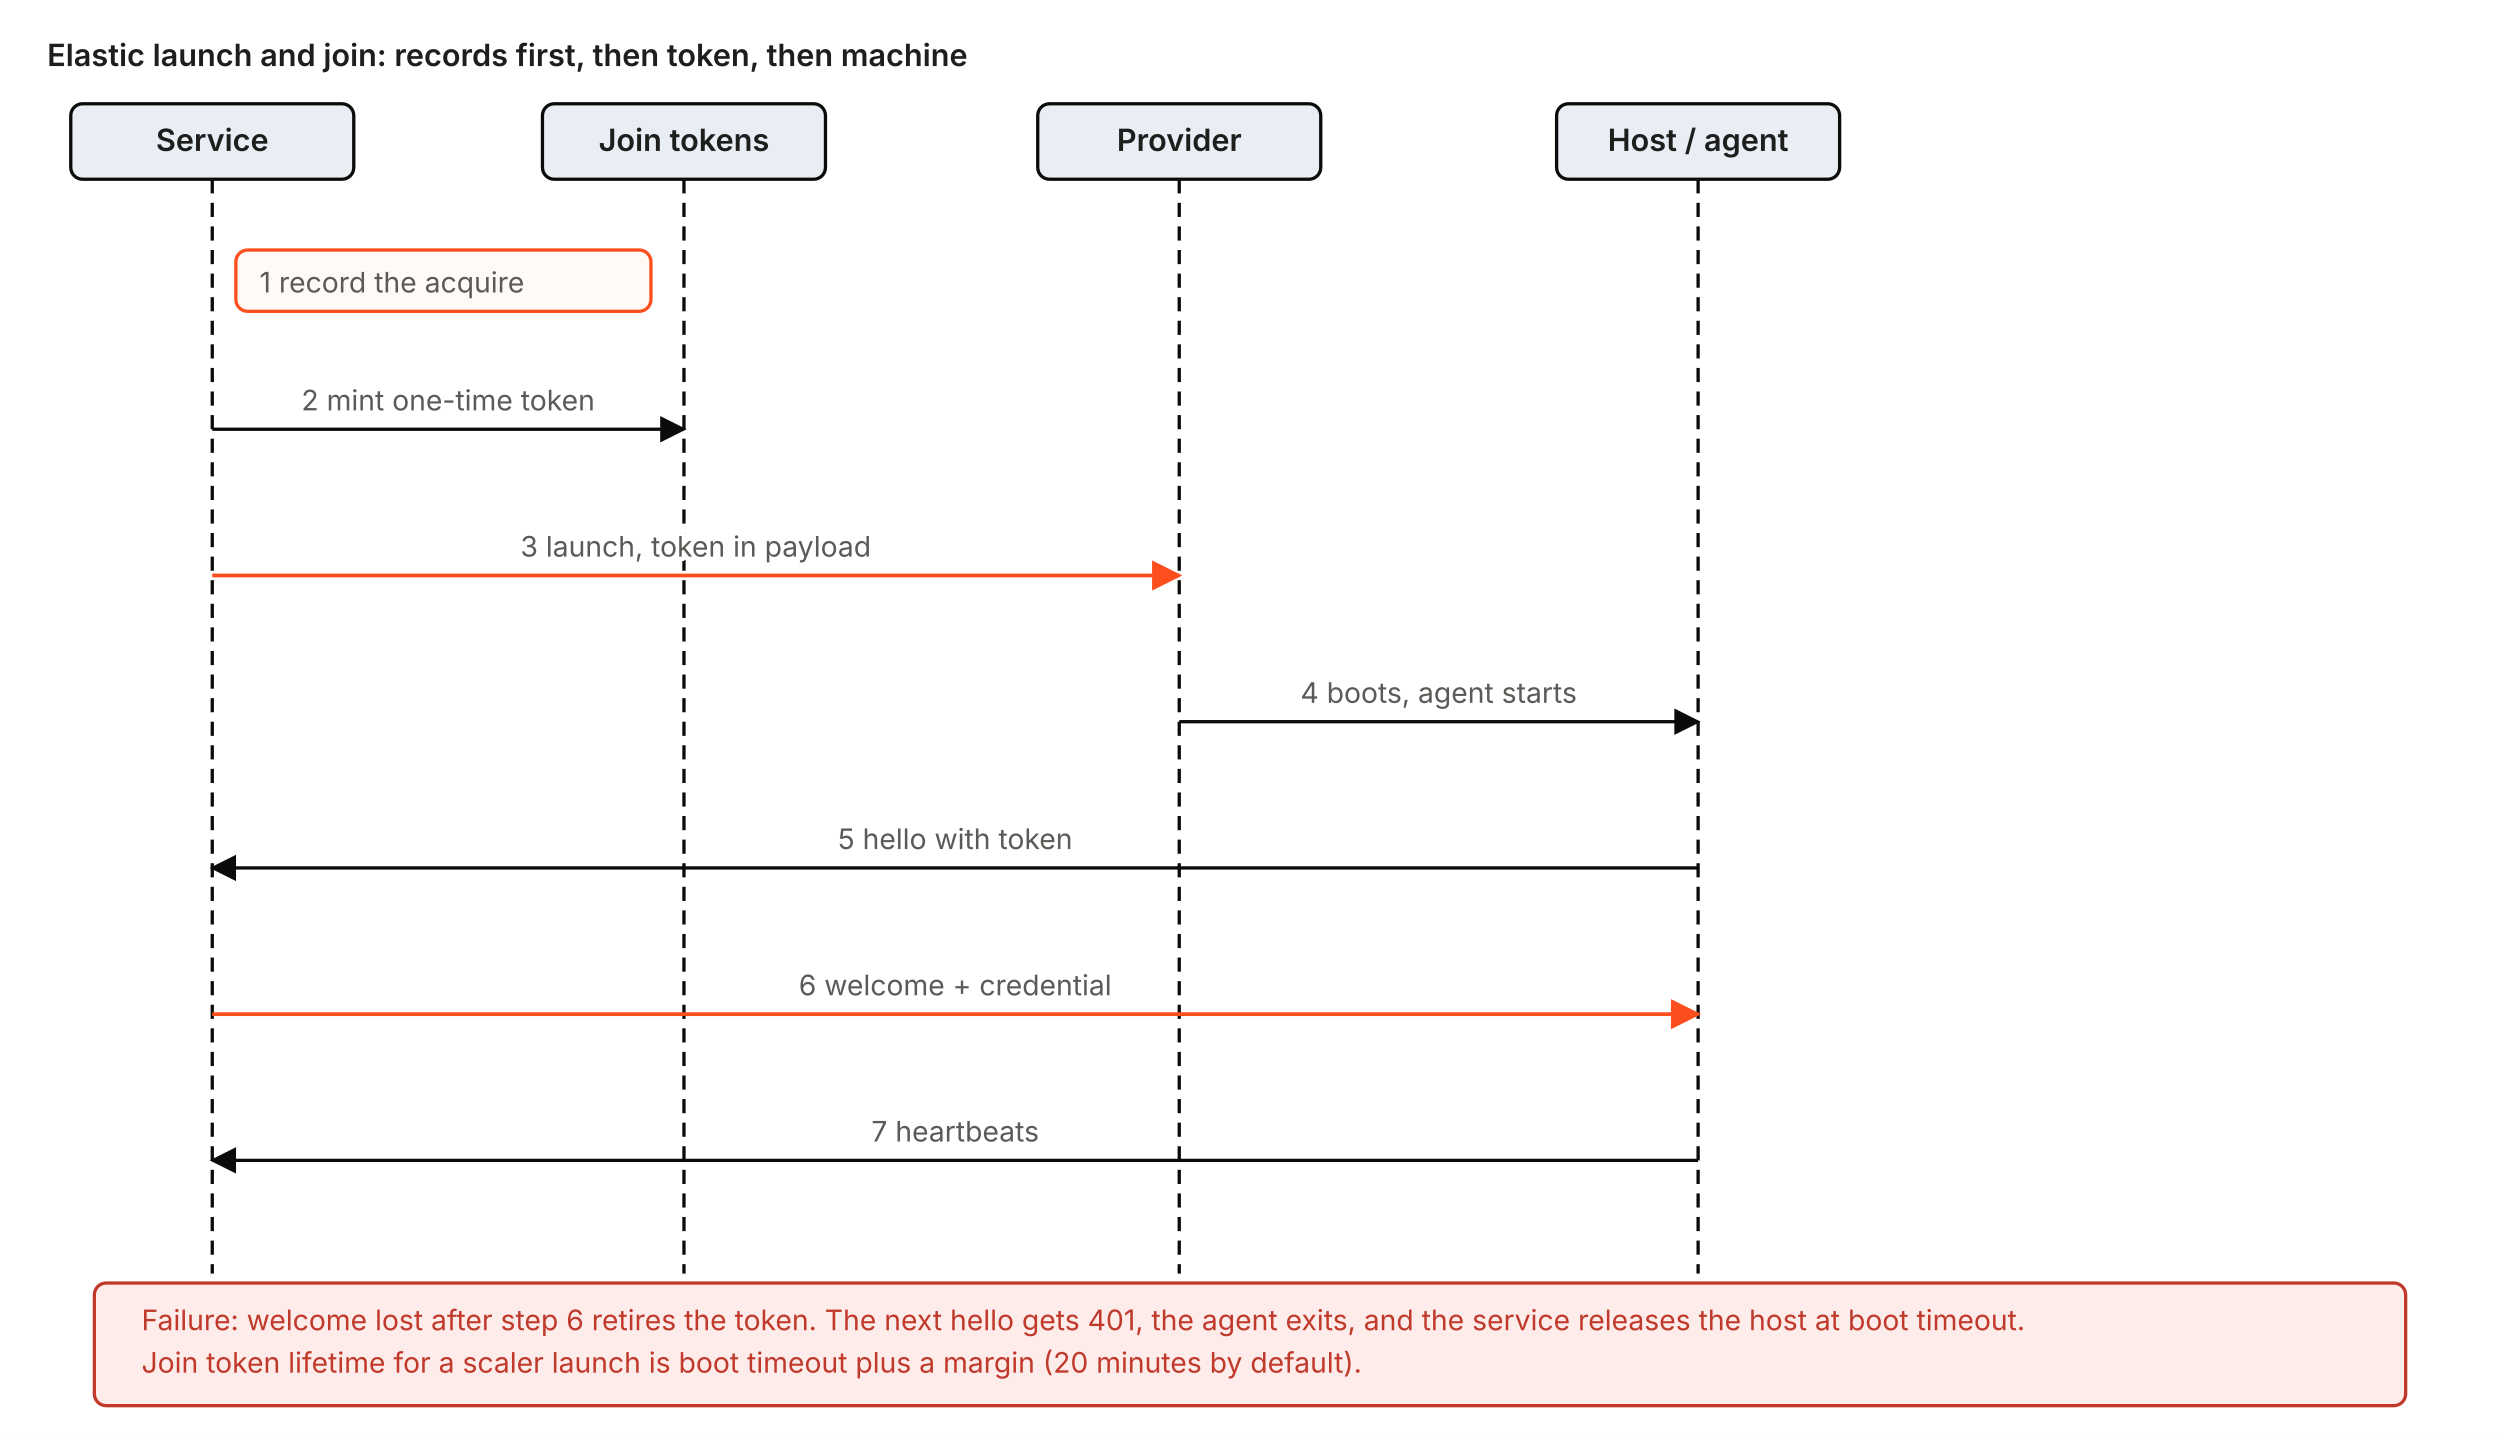
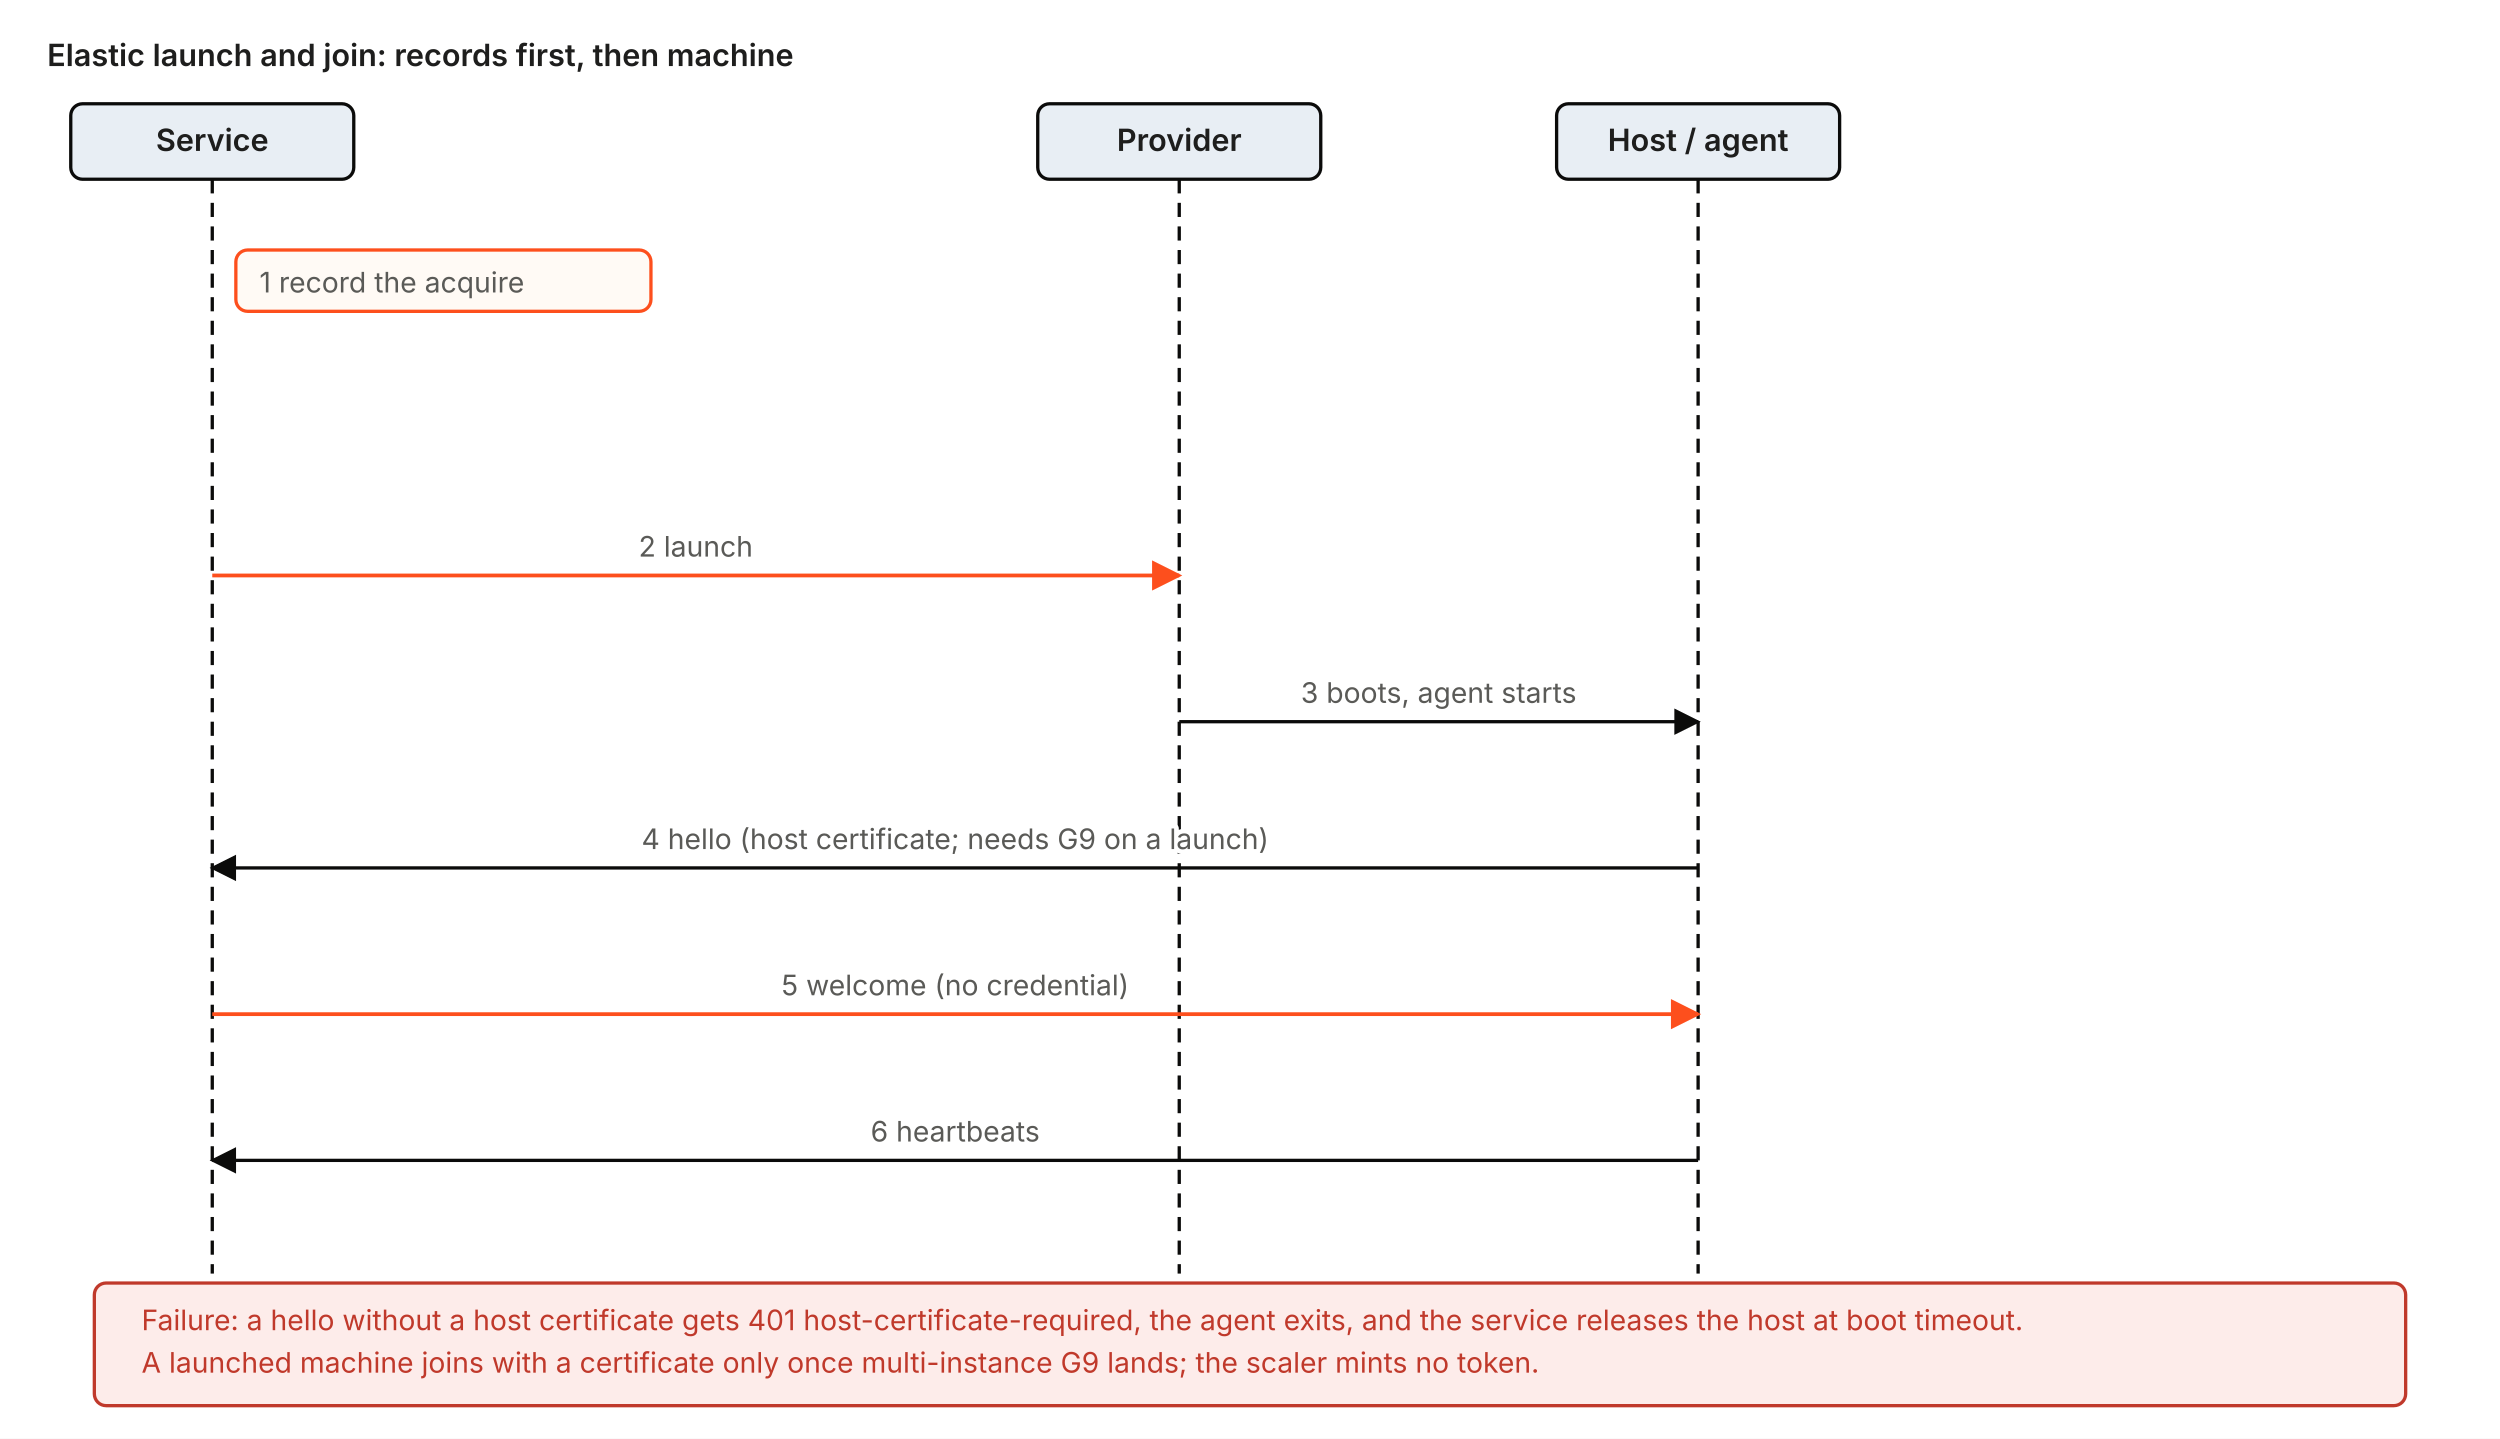
- <svg xmlns="http://www.w3.org/2000/svg" viewBox="0 0 1060 610" width="1060" height="610" role="img" aria-label="Sequence of an elastic launch: the service writes its records, mints a one-time join token, the provider launches the machine with the token in its boot payload, the agent says hello with the token, the service admits it and the welcome carries a host credential.">
+ <svg xmlns="http://www.w3.org/2000/svg" viewBox="0 0 1060 610" width="1060" height="610" role="img" aria-label="Sequence of an elastic launch: the service writes its records, the provider launches the machine, the agent says hello authenticated by its host certificate (a launched machine needs G9 for one), the service admits it and the welcome carries no credential.">
  <defs>
    <marker id="elastic-launch-ak" viewBox="0 0 10 10" refX="9" refY="5" markerWidth="8" markerHeight="8" orient="auto-start-reverse">
      <path d="M0,0 L10,5 L0,10 z" fill="#0B0B0A" />
    </marker>
    <marker id="elastic-launch-ao" viewBox="0 0 10 10" refX="9" refY="5" markerWidth="8" markerHeight="8" orient="auto-start-reverse">
      <path d="M0,0 L10,5 L0,10 z" fill="#FD4F1D" />
    </marker>
    <marker id="elastic-launch-ar" viewBox="0 0 10 10" refX="9" refY="5" markerWidth="8" markerHeight="8" orient="auto-start-reverse">
      <path d="M0,0 L10,5 L0,10 z" fill="#C0392B" />
    </marker>
  </defs>
  <style>
.box{fill:#FFFFFF;stroke:#0B0B0A;stroke-width:1.4}
.box-b{fill:#E8EEF4;stroke:#0B0B0A;stroke-width:1.4}
.box-o{fill:#FFFAF5;stroke:#FD4F1D;stroke-width:1.4}
.box-a{fill:#FD4F1D;stroke:#FD4F1D;stroke-width:1.4}
.box-t{fill:none;stroke:#FD4F1D;stroke-width:2}
.box-p{fill:none;stroke:#5A5A57;stroke-width:1.6;stroke-dasharray:7 5}
.box-g{fill:#F0F0EE;stroke:#5A5A57;stroke-width:1.4}
.box-gd{fill:#F0F0EE;stroke:#5A5A57;stroke-width:1.4;stroke-dasharray:6 4}
.box-r{fill:#FDECEA;stroke:#C0392B;stroke-width:1.4}
.box-rd{fill:#FFFFFF;stroke:#C0392B;stroke-width:1.4;stroke-dasharray:6 4}
.box-n{fill:#E6F4EA;stroke:#2E7D32;stroke-width:1.4}
.ln{stroke:#0B0B0A;fill:none;stroke-width:1.4}
.ln-d{stroke:#0B0B0A;fill:none;stroke-width:1.4;stroke-dasharray:6 4}
.ln-o{stroke:#FD4F1D;fill:none;stroke-width:1.6}
.ln-r{stroke:#C0392B;fill:none;stroke-width:1.5}
.ln-rd{stroke:#C0392B;fill:none;stroke-width:1.5;stroke-dasharray:6 4}
text{fill:#1E1E1D;font-family:system-ui,-apple-system,'Segoe UI',sans-serif;font-size:13px}
.b{font-weight:600}
.t-m{fill:#5A5A57;font-size:12px}
.t-r{fill:#C0392B;font-size:12px}
.t-w{fill:#FFFFFF;font-weight:600}
.lbl{paint-order:stroke;stroke:#FFFFFF;stroke-width:4px;stroke-linejoin:round}
</style>
  <rect x="0" y="0" width="1060" height="610" fill="#FFFFFF" />
-   <text x="20" y="28" class="b" text-anchor="start" font-size="16">Elastic launch and join: records first, then token, then machine</text>
+   <text x="20" y="28" class="b" text-anchor="start" font-size="16">Elastic launch and join: records first, then machine</text>
  <path d="M90,76 L90,540" class="ln-d" />
  <rect x="30" y="44" width="120" height="32" rx="5" class="box-b" />
  <text x="90" y="64" class="b" text-anchor="middle">Service</text>
-   <path d="M290,76 L290,540" class="ln-d" />
-   <rect x="230" y="44" width="120" height="32" rx="5" class="box-b" />
-   <text x="290" y="64" class="b" text-anchor="middle">Join tokens</text>
  <path d="M500,76 L500,540" class="ln-d" />
  <rect x="440" y="44" width="120" height="32" rx="5" class="box-b" />
  <text x="500" y="64" class="b" text-anchor="middle">Provider</text>
  <path d="M720,76 L720,540" class="ln-d" />
  <rect x="660" y="44" width="120" height="32" rx="5" class="box-b" />
  <text x="720" y="64" class="b" text-anchor="middle">Host / agent</text>
  <rect x="100" y="106" width="176" height="26" rx="5" class="box-o" />
  <text x="110" y="124" class="t-m" text-anchor="start">1  record the acquire</text>
-   <path d="M90,182 L290,182" class="ln" marker-end="url(#elastic-launch-ak)" />
-   <text x="190.0" y="174" class="t-m lbl" text-anchor="middle">2  mint one-time token</text>
  <path d="M90,244 L500,244" class="ln-o" marker-end="url(#elastic-launch-ao)" />
-   <text x="295.0" y="236" class="t-m lbl" text-anchor="middle">3  launch, token in payload</text>
+   <text x="295.0" y="236" class="t-m lbl" text-anchor="middle">2  launch</text>
  <path d="M500,306 L720,306" class="ln" marker-end="url(#elastic-launch-ak)" />
-   <text x="610.0" y="298" class="t-m lbl" text-anchor="middle">4  boots, agent starts</text>
+   <text x="610.0" y="298" class="t-m lbl" text-anchor="middle">3  boots, agent starts</text>
  <path d="M720,368 L90,368" class="ln" marker-end="url(#elastic-launch-ak)" />
-   <text x="405.0" y="360" class="t-m lbl" text-anchor="middle">5  hello with token</text>
+   <text x="405.0" y="360" class="t-m lbl" text-anchor="middle">4  hello (host certificate; needs G9 on a launch)</text>
  <path d="M90,430 L720,430" class="ln-o" marker-end="url(#elastic-launch-ao)" />
-   <text x="405.0" y="422" class="t-m lbl" text-anchor="middle">6  welcome + credential</text>
+   <text x="405.0" y="422" class="t-m lbl" text-anchor="middle">5  welcome (no credential)</text>
  <path d="M720,492 L90,492" class="ln" marker-end="url(#elastic-launch-ak)" />
-   <text x="405.0" y="484" class="t-m lbl" text-anchor="middle">7  heartbeats</text>
+   <text x="405.0" y="484" class="t-m lbl" text-anchor="middle">6  heartbeats</text>
  <rect x="40" y="544" width="980" height="52" rx="5" class="box-r" />
-   <text x="60" y="564" class="t-r" text-anchor="start">Failure: welcome lost after step 6 retires the token. The next hello gets 401, the agent exits, and the service releases the host at boot timeout.</text>
-   <text x="60" y="582" class="t-r" text-anchor="start">Join token lifetime for a scaler launch is boot timeout plus a margin (20 minutes by default).</text>
+   <text x="60" y="564" class="t-r" text-anchor="start">Failure: a hello without a host certificate gets 401 host-certificate-required, the agent exits, and the service releases the host at boot timeout.</text>
+   <text x="60" y="582" class="t-r" text-anchor="start">A launched machine joins with a certificate only once multi-instance G9 lands; the scaler mints no token.</text>
</svg>
